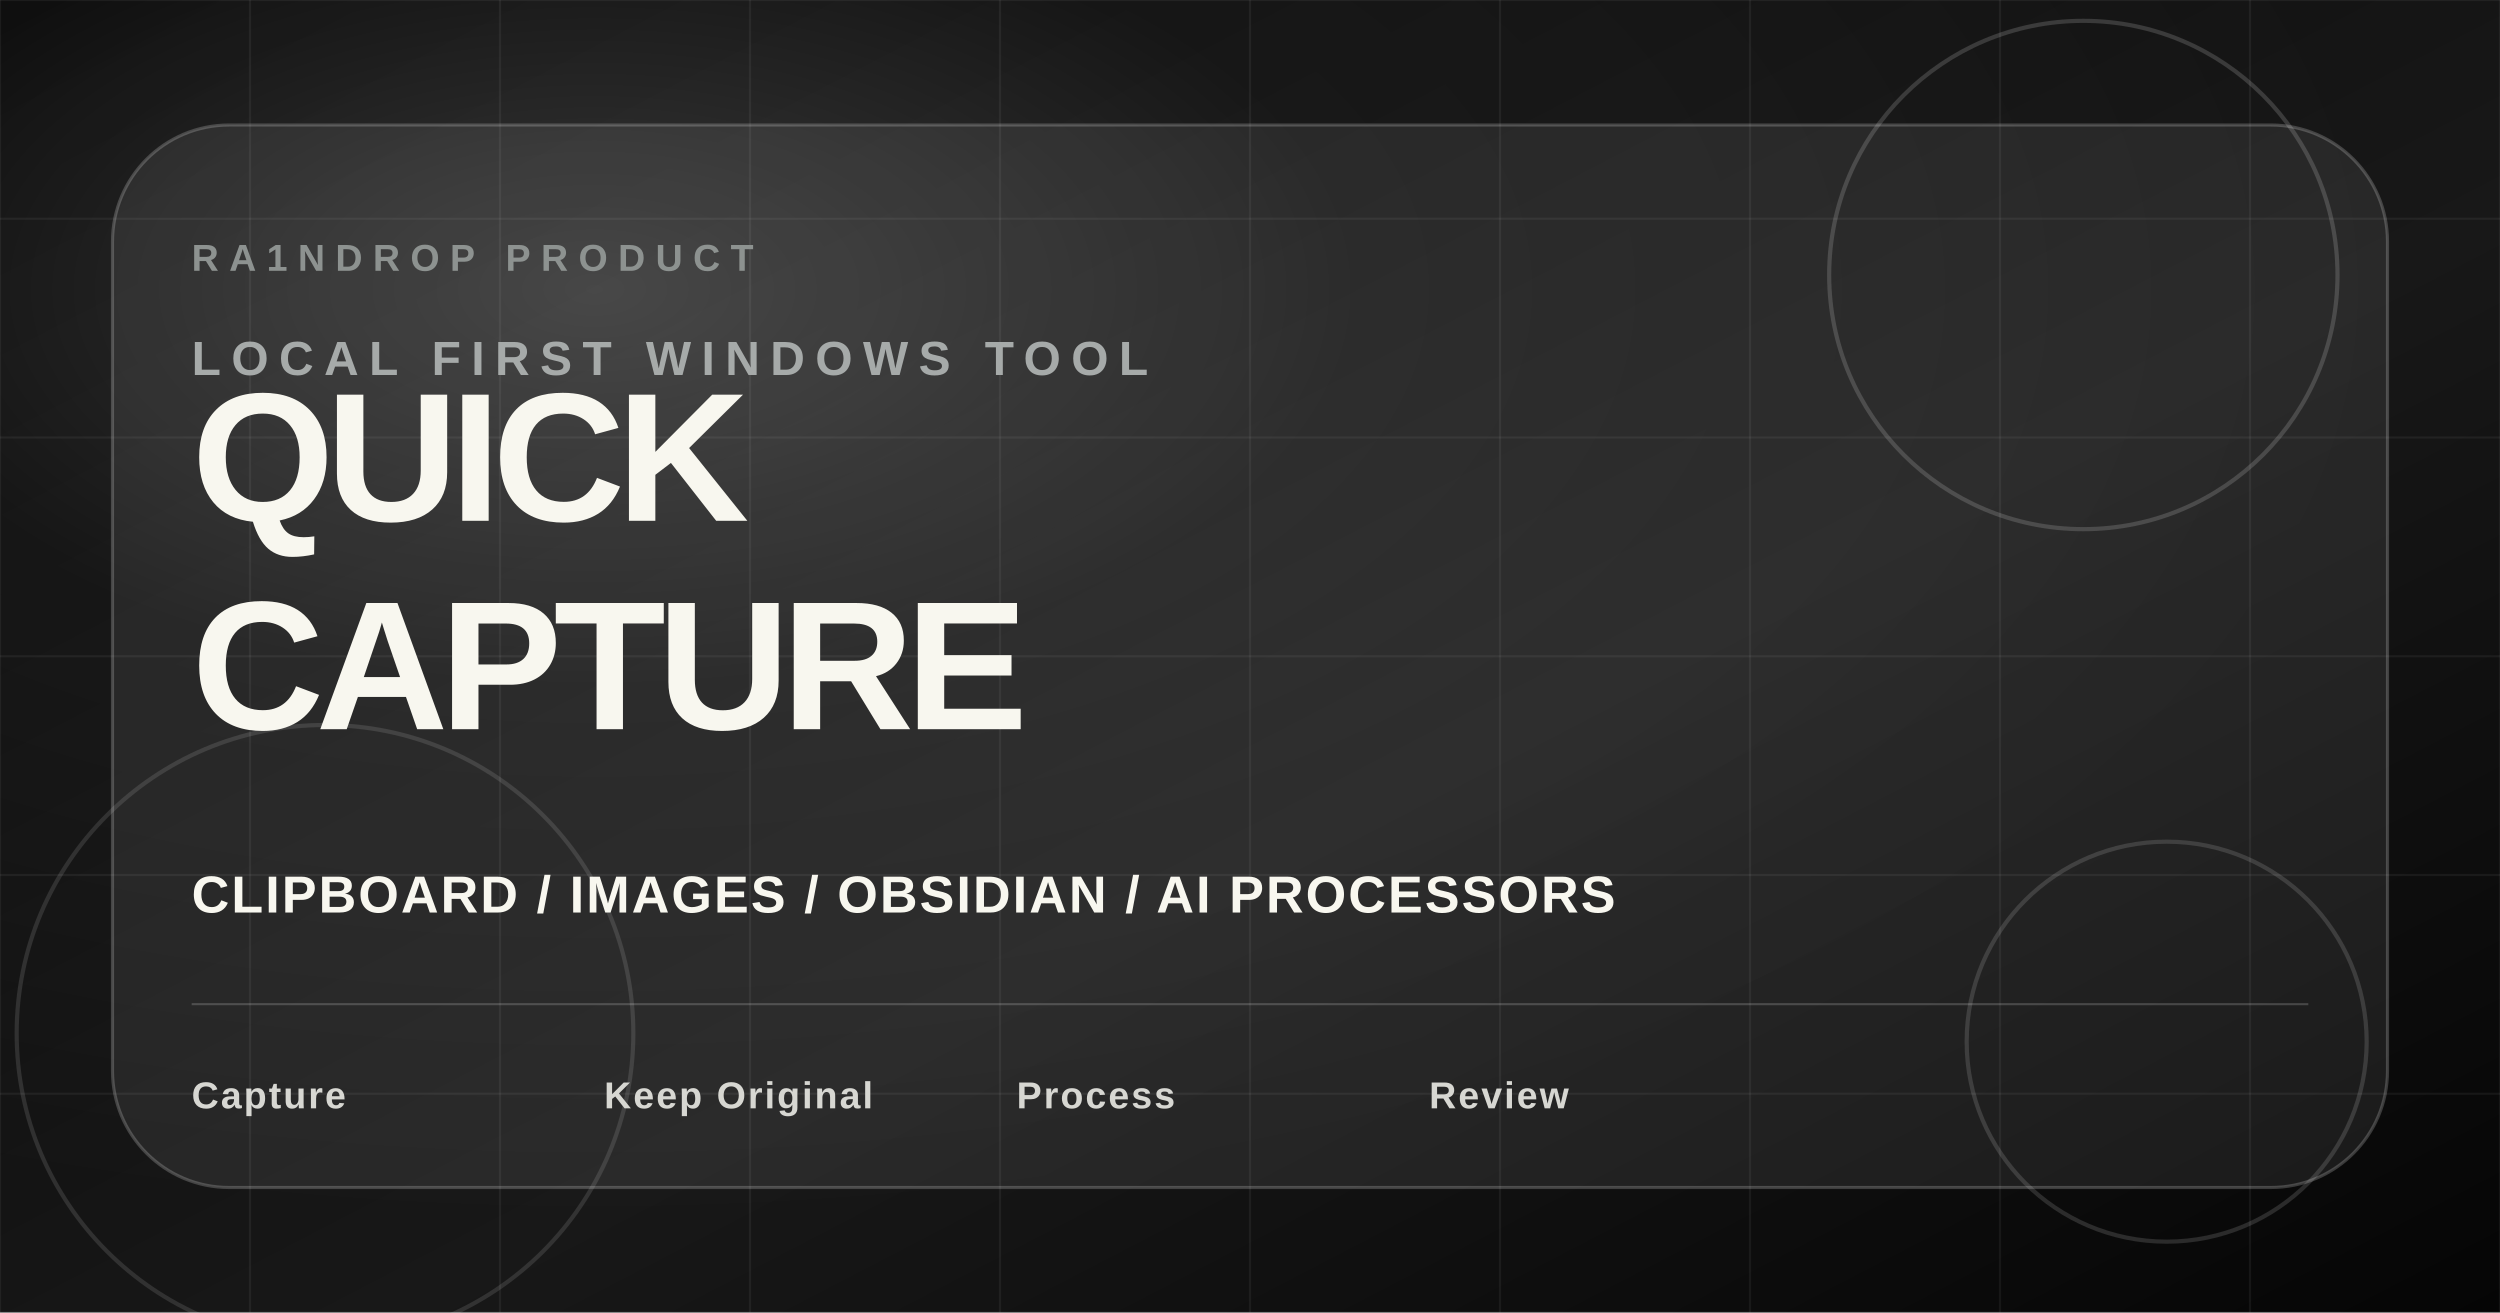
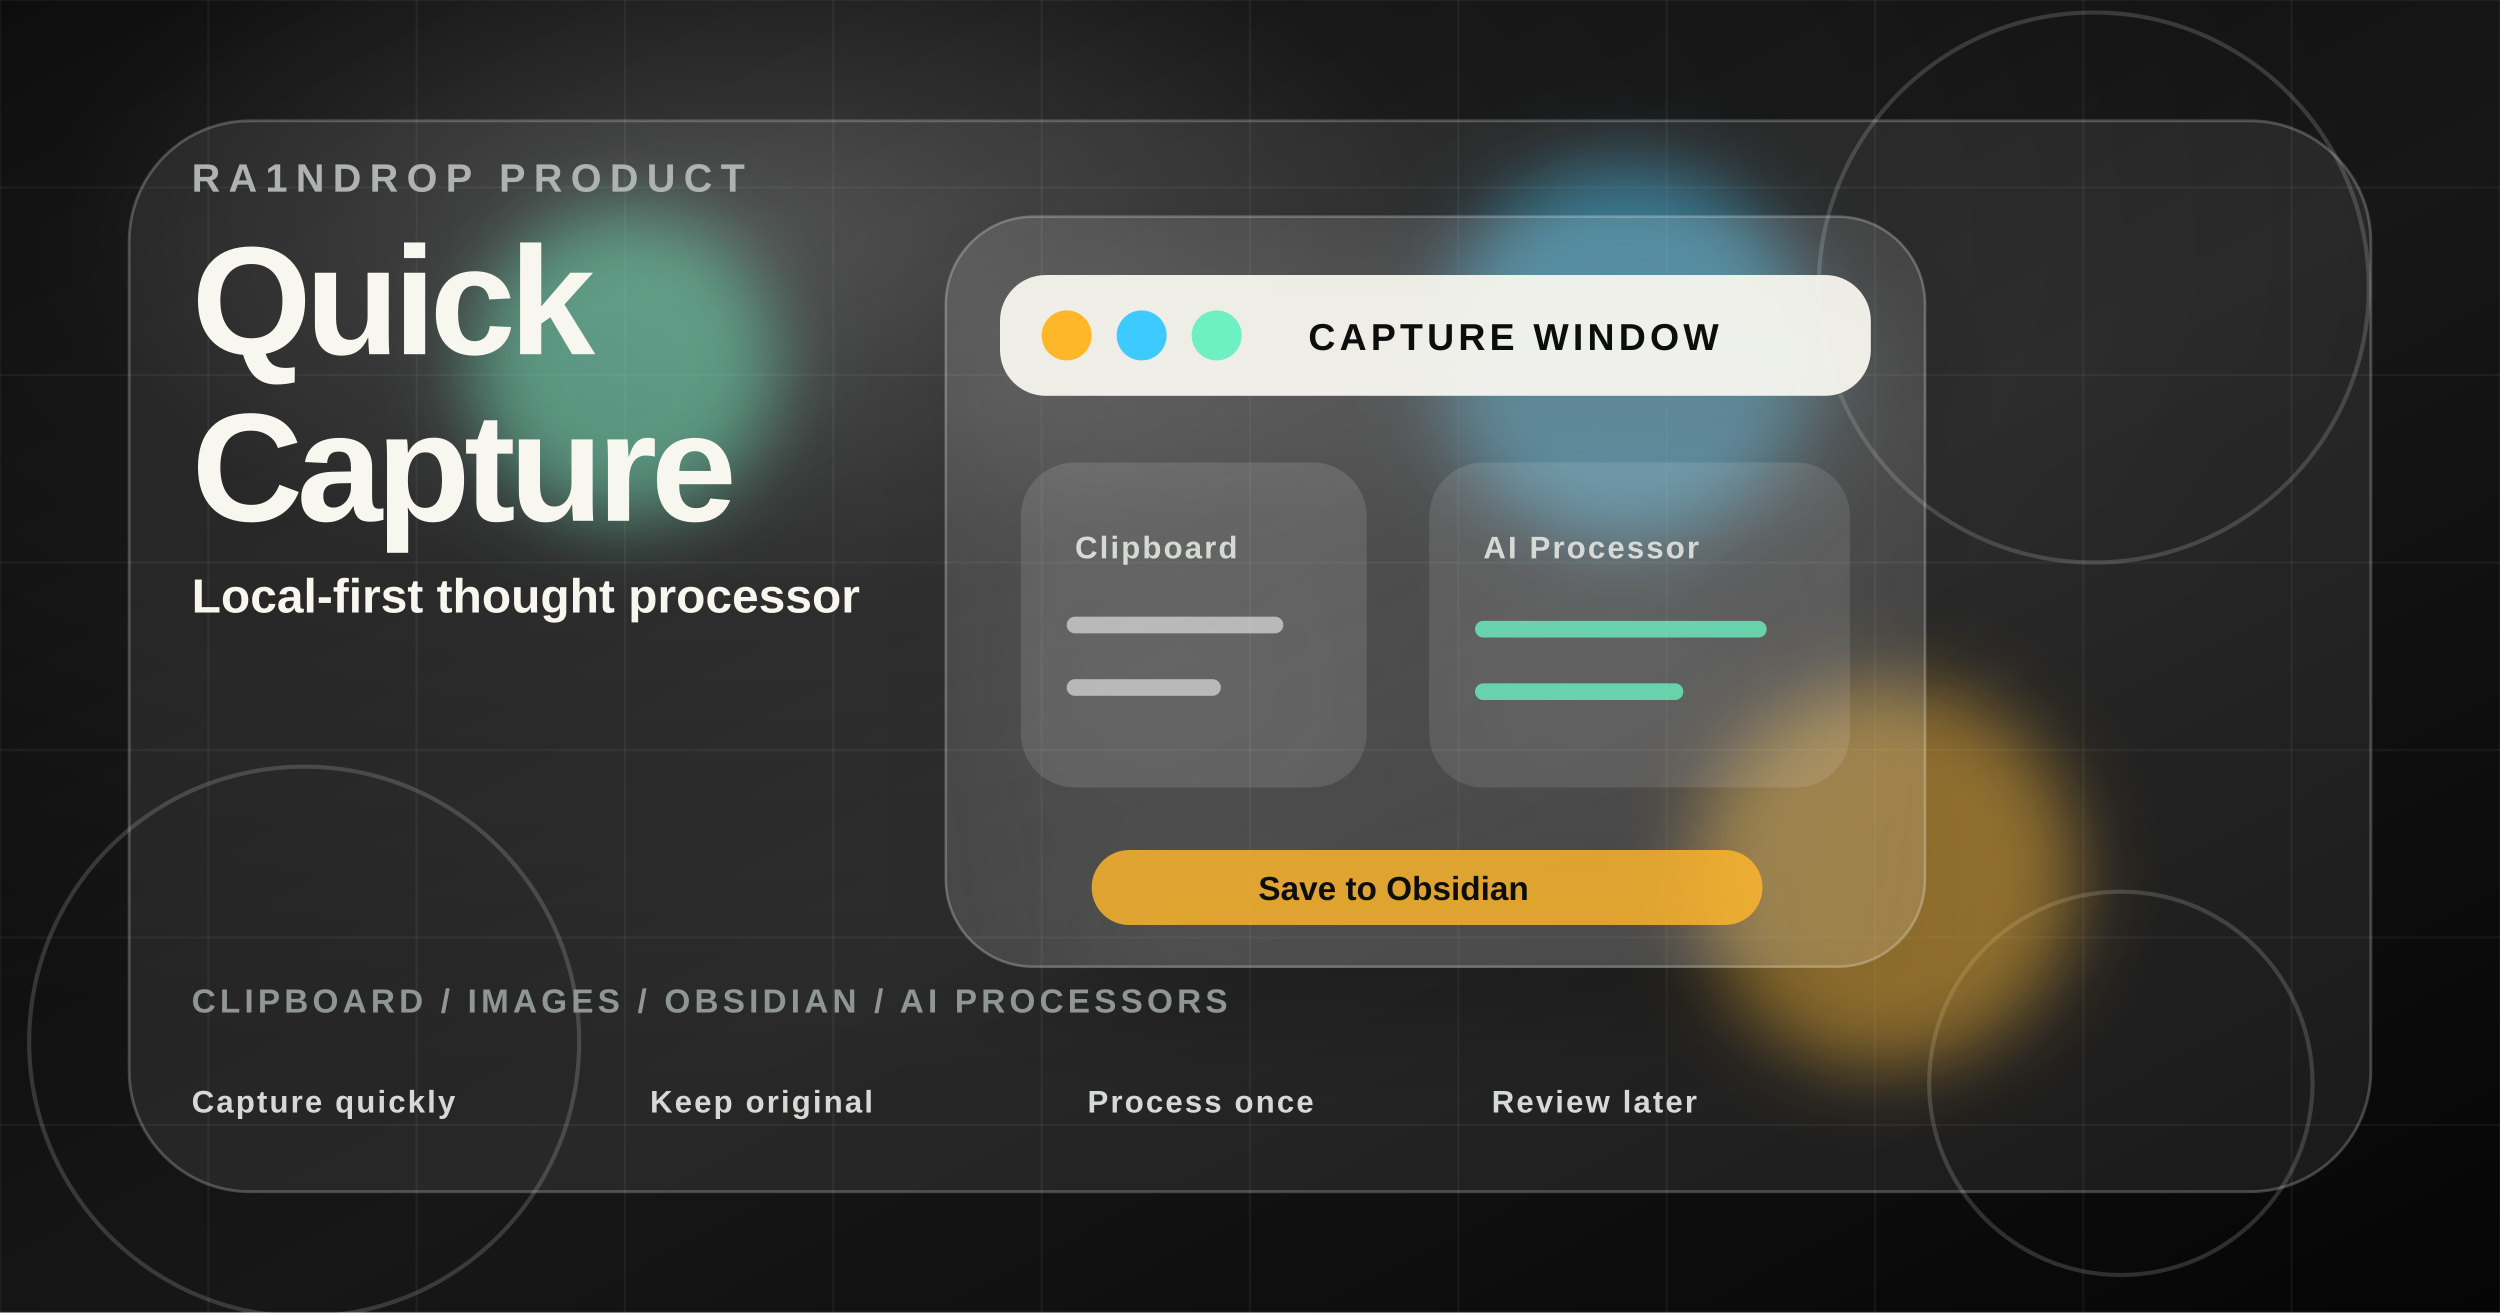
<svg xmlns="http://www.w3.org/2000/svg" viewBox="0 0 1200 630" role="img">
  <defs>
    <linearGradient id="bg" x1="0" y1="0" x2="1" y2="1">
-       <stop offset="0" stop-color="#050505" />
-       <stop offset="0.58" stop-color="#181818" />
+       <stop offset="0" stop-color="#030303" />
+       <stop offset=".55" stop-color="#171717" />
      <stop offset="1" stop-color="#050505" />
    </linearGradient>
-     <radialGradient id="glow" cx="24%" cy="22%" r="72%">
-       <stop offset="0" stop-color="#ffffff" stop-opacity="0.18" />
-       <stop offset="0.42" stop-color="#ffffff" stop-opacity="0.04" />
+     <radialGradient id="glowA" cx="30%" cy="18%" r="65%">
+       <stop offset="0" stop-color="#ffffff" stop-opacity=".22" />
+       <stop offset=".42" stop-color="#ffffff" stop-opacity=".05" />
      <stop offset="1" stop-color="#ffffff" stop-opacity="0" />
    </radialGradient>
+     <filter id="shadow" x="-30%" y="-30%" width="160%" height="170%">
+       <feDropShadow dx="0" dy="28" stdDeviation="28" flood-color="#000" flood-opacity=".42" />
+     </filter>
+     <filter id="soft" x="-20%" y="-20%" width="140%" height="140%">
+       <feGaussianBlur stdDeviation="18" />
+     </filter>
    <style>
-       .grid { stroke: #fff; stroke-opacity: .055; stroke-width: 1; }
-       .panel { fill: rgba(255,255,255,.075); stroke: rgba(255,255,255,.2); stroke-width: 1.5; }
-       .title { font: 950 88px Arial, Helvetica, sans-serif; fill: #f8f7ef; letter-spacing: -4px; }
-       .subtitle { font: 900 23px Arial, Helvetica, sans-serif; fill: #a6aaa9; letter-spacing: 5px; }
-       .desc { font: 800 25px Arial, Helvetica, sans-serif; fill: #f8f7ef; letter-spacing: 1px; }
-       .chip { font: 800 18px Arial, Helvetica, sans-serif; fill: #d7d7d2; letter-spacing: 1px; }
-       .small { font: 900 18px Arial, Helvetica, sans-serif; fill: #8d9290; letter-spacing: 5px; }
-     </style>
+     .grid{stroke:#fff;stroke-opacity:.05;stroke-width:1}.ring{fill:none;stroke:#fff;stroke-opacity:.16;stroke-width:2}.panel{fill:#ffffff;fill-opacity:.075;stroke:#ffffff;stroke-opacity:.22;stroke-width:1.4}.panel2{fill:#ffffff;fill-opacity:.12;stroke:#ffffff;stroke-opacity:.25;stroke-width:1.2}.title{font:950 74px Arial,Helvetica,sans-serif;fill:#f8f7ef;letter-spacing:-3px}.label{font:900 19px Arial,Helvetica,sans-serif;fill:#aeb3b1;letter-spacing:4px}.body{font:800 23px Arial,Helvetica,sans-serif;fill:#f8f7ef}.tiny{font:800 15px Arial,Helvetica,sans-serif;fill:#d7d9d5;letter-spacing:1px}.muted{font:800 16px Arial,Helvetica,sans-serif;fill:#8f9693;letter-spacing:2px}
+   </style>
  </defs>
  <rect width="1200" height="630" fill="url(#bg)" />
-   <rect width="1200" height="630" fill="url(#glow)" />
+   <rect width="1200" height="630" fill="url(#glowA)" />
  <line class="grid" x1="0" y1="0" x2="0" y2="630" />
-   <line class="grid" x1="120" y1="0" x2="120" y2="630" />
-   <line class="grid" x1="240" y1="0" x2="240" y2="630" />
-   <line class="grid" x1="360" y1="0" x2="360" y2="630" />
-   <line class="grid" x1="480" y1="0" x2="480" y2="630" />
+   <line class="grid" x1="100" y1="0" x2="100" y2="630" />
+   <line class="grid" x1="200" y1="0" x2="200" y2="630" />
+   <line class="grid" x1="300" y1="0" x2="300" y2="630" />
+   <line class="grid" x1="400" y1="0" x2="400" y2="630" />
+   <line class="grid" x1="500" y1="0" x2="500" y2="630" />
  <line class="grid" x1="600" y1="0" x2="600" y2="630" />
-   <line class="grid" x1="720" y1="0" x2="720" y2="630" />
-   <line class="grid" x1="840" y1="0" x2="840" y2="630" />
-   <line class="grid" x1="960" y1="0" x2="960" y2="630" />
-   <line class="grid" x1="1080" y1="0" x2="1080" y2="630" />
+   <line class="grid" x1="700" y1="0" x2="700" y2="630" />
+   <line class="grid" x1="800" y1="0" x2="800" y2="630" />
+   <line class="grid" x1="900" y1="0" x2="900" y2="630" />
+   <line class="grid" x1="1000" y1="0" x2="1000" y2="630" />
+   <line class="grid" x1="1100" y1="0" x2="1100" y2="630" />
  <line class="grid" x1="1200" y1="0" x2="1200" y2="630" />
  <line class="grid" x1="0" y1="0" x2="1200" y2="0" />
-   <line class="grid" x1="0" y1="105" x2="1200" y2="105" />
-   <line class="grid" x1="0" y1="210" x2="1200" y2="210" />
-   <line class="grid" x1="0" y1="315" x2="1200" y2="315" />
-   <line class="grid" x1="0" y1="420" x2="1200" y2="420" />
-   <line class="grid" x1="0" y1="525" x2="1200" y2="525" />
+   <line class="grid" x1="0" y1="90" x2="1200" y2="90" />
+   <line class="grid" x1="0" y1="180" x2="1200" y2="180" />
+   <line class="grid" x1="0" y1="270" x2="1200" y2="270" />
+   <line class="grid" x1="0" y1="360" x2="1200" y2="360" />
+   <line class="grid" x1="0" y1="450" x2="1200" y2="450" />
+   <line class="grid" x1="0" y1="540" x2="1200" y2="540" />
  <line class="grid" x1="0" y1="630" x2="1200" y2="630" />
-   <circle cx="1000" cy="132" r="122" fill="none" stroke="#ffffff" stroke-opacity=".16" stroke-width="2" />
-   <circle cx="1040" cy="500" r="96" fill="none" stroke="#ffffff" stroke-opacity=".14" stroke-width="2" />
-   <circle cx="156" cy="496" r="148" fill="none" stroke="#ffffff" stroke-opacity=".12" stroke-width="2" />
-   <rect class="panel" x="54" y="60" width="1092" height="510" rx="56" />
-   <text x="92" y="130" class="small">RA1NDROP PRODUCT</text>
-   <text x="92" y="180" class="subtitle">LOCAL FIRST WINDOWS TOOL</text>
-   <text x="92" y="250" class="title">QUICK</text>
-   <text x="92" y="350" class="title">CAPTURE</text>
-   <text x="92" y="438" class="desc">CLIPBOARD / IMAGES / OBSIDIAN / AI PROCESSORS</text>
-   <line x1="92" y1="482" x2="1108" y2="482" stroke="#fff" stroke-opacity=".18" />
-   <text x="92" y="532" class="chip">Capture</text>
-   <text x="290" y="532" class="chip">Keep Original</text>
-   <text x="488" y="532" class="chip">Process</text>
-   <text x="686" y="532" class="chip">Review</text>
+   <circle class="ring" cx="1005" cy="138" r="132" />
+   <circle class="ring" cx="1018" cy="520" r="92" />
+   <circle class="ring" cx="146" cy="500" r="132" />
+   <g filter="url(#soft)" opacity=".5">
+     <circle cx="780" cy="170" r="90" fill="#3ecbff" />
+     <circle cx="905" cy="420" r="92" fill="#ffb72b" />
+     <circle cx="300" cy="175" r="74" fill="#6ef0c2" />
+   </g>
+   <rect class="panel" x="62" y="58" width="1076" height="514" rx="58" />
+   <g transform="translate(92 92)">
+     <text class="label" x="0" y="0">RA1NDROP PRODUCT</text>
+     <text class="title" x="0" y="78">Quick</text>
+     <text class="title" x="0" y="158">Capture</text>
+     <text class="body" x="0" y="202">Local-first thought processor</text>
+   </g>
+   <g filter="url(#shadow)" transform="translate(454 104)">
+     <rect class="panel2" width="470" height="360" rx="42" />
+     <rect x="26" y="28" width="418" height="58" rx="22" fill="#f8f7ef" opacity=".94" />
+     <circle cx="58" cy="57" r="12" fill="#ffb72b" />
+     <circle cx="94" cy="57" r="12" fill="#3ecbff" />
+     <circle cx="130" cy="57" r="12" fill="#6ef0c2" />
+     <text x="174" y="64" font-family="Arial" font-size="18" font-weight="900" fill="#111" letter-spacing="2">CAPTURE WINDOW</text>
+     <rect x="36" y="118" width="166" height="156" rx="26" fill="#fff" opacity=".12" />
+     <text x="62" y="164" class="tiny">Clipboard</text>
+     <path d="M62 196h96M62 226h66" stroke="#fff" stroke-opacity=".55" stroke-width="8" stroke-linecap="round" />
+     <rect x="232" y="118" width="202" height="156" rx="26" fill="#fff" opacity=".1" />
+     <text x="258" y="164" class="tiny">AI Processor</text>
+     <path d="M258 198h132M258 228h92" stroke="#6ef0c2" stroke-opacity=".8" stroke-width="8" stroke-linecap="round" />
+     <rect x="70" y="304" width="322" height="36" rx="18" fill="#ffb72b" opacity=".82" />
+     <text x="150" y="328" font-family="Arial" font-size="16" font-weight="950" fill="#111">Save to Obsidian</text>
+   </g>
+   <g transform="translate(92 486)">
+     <text class="muted" x="0" y="0">CLIPBOARD / IMAGES / OBSIDIAN / AI PROCESSORS</text>
+     <text class="tiny" x="0" y="48">Capture quickly</text>
+     <text class="tiny" x="220" y="48">Keep original</text>
+     <text class="tiny" x="430" y="48">Process once</text>
+     <text class="tiny" x="624" y="48">Review later</text>
+   </g>
</svg>
